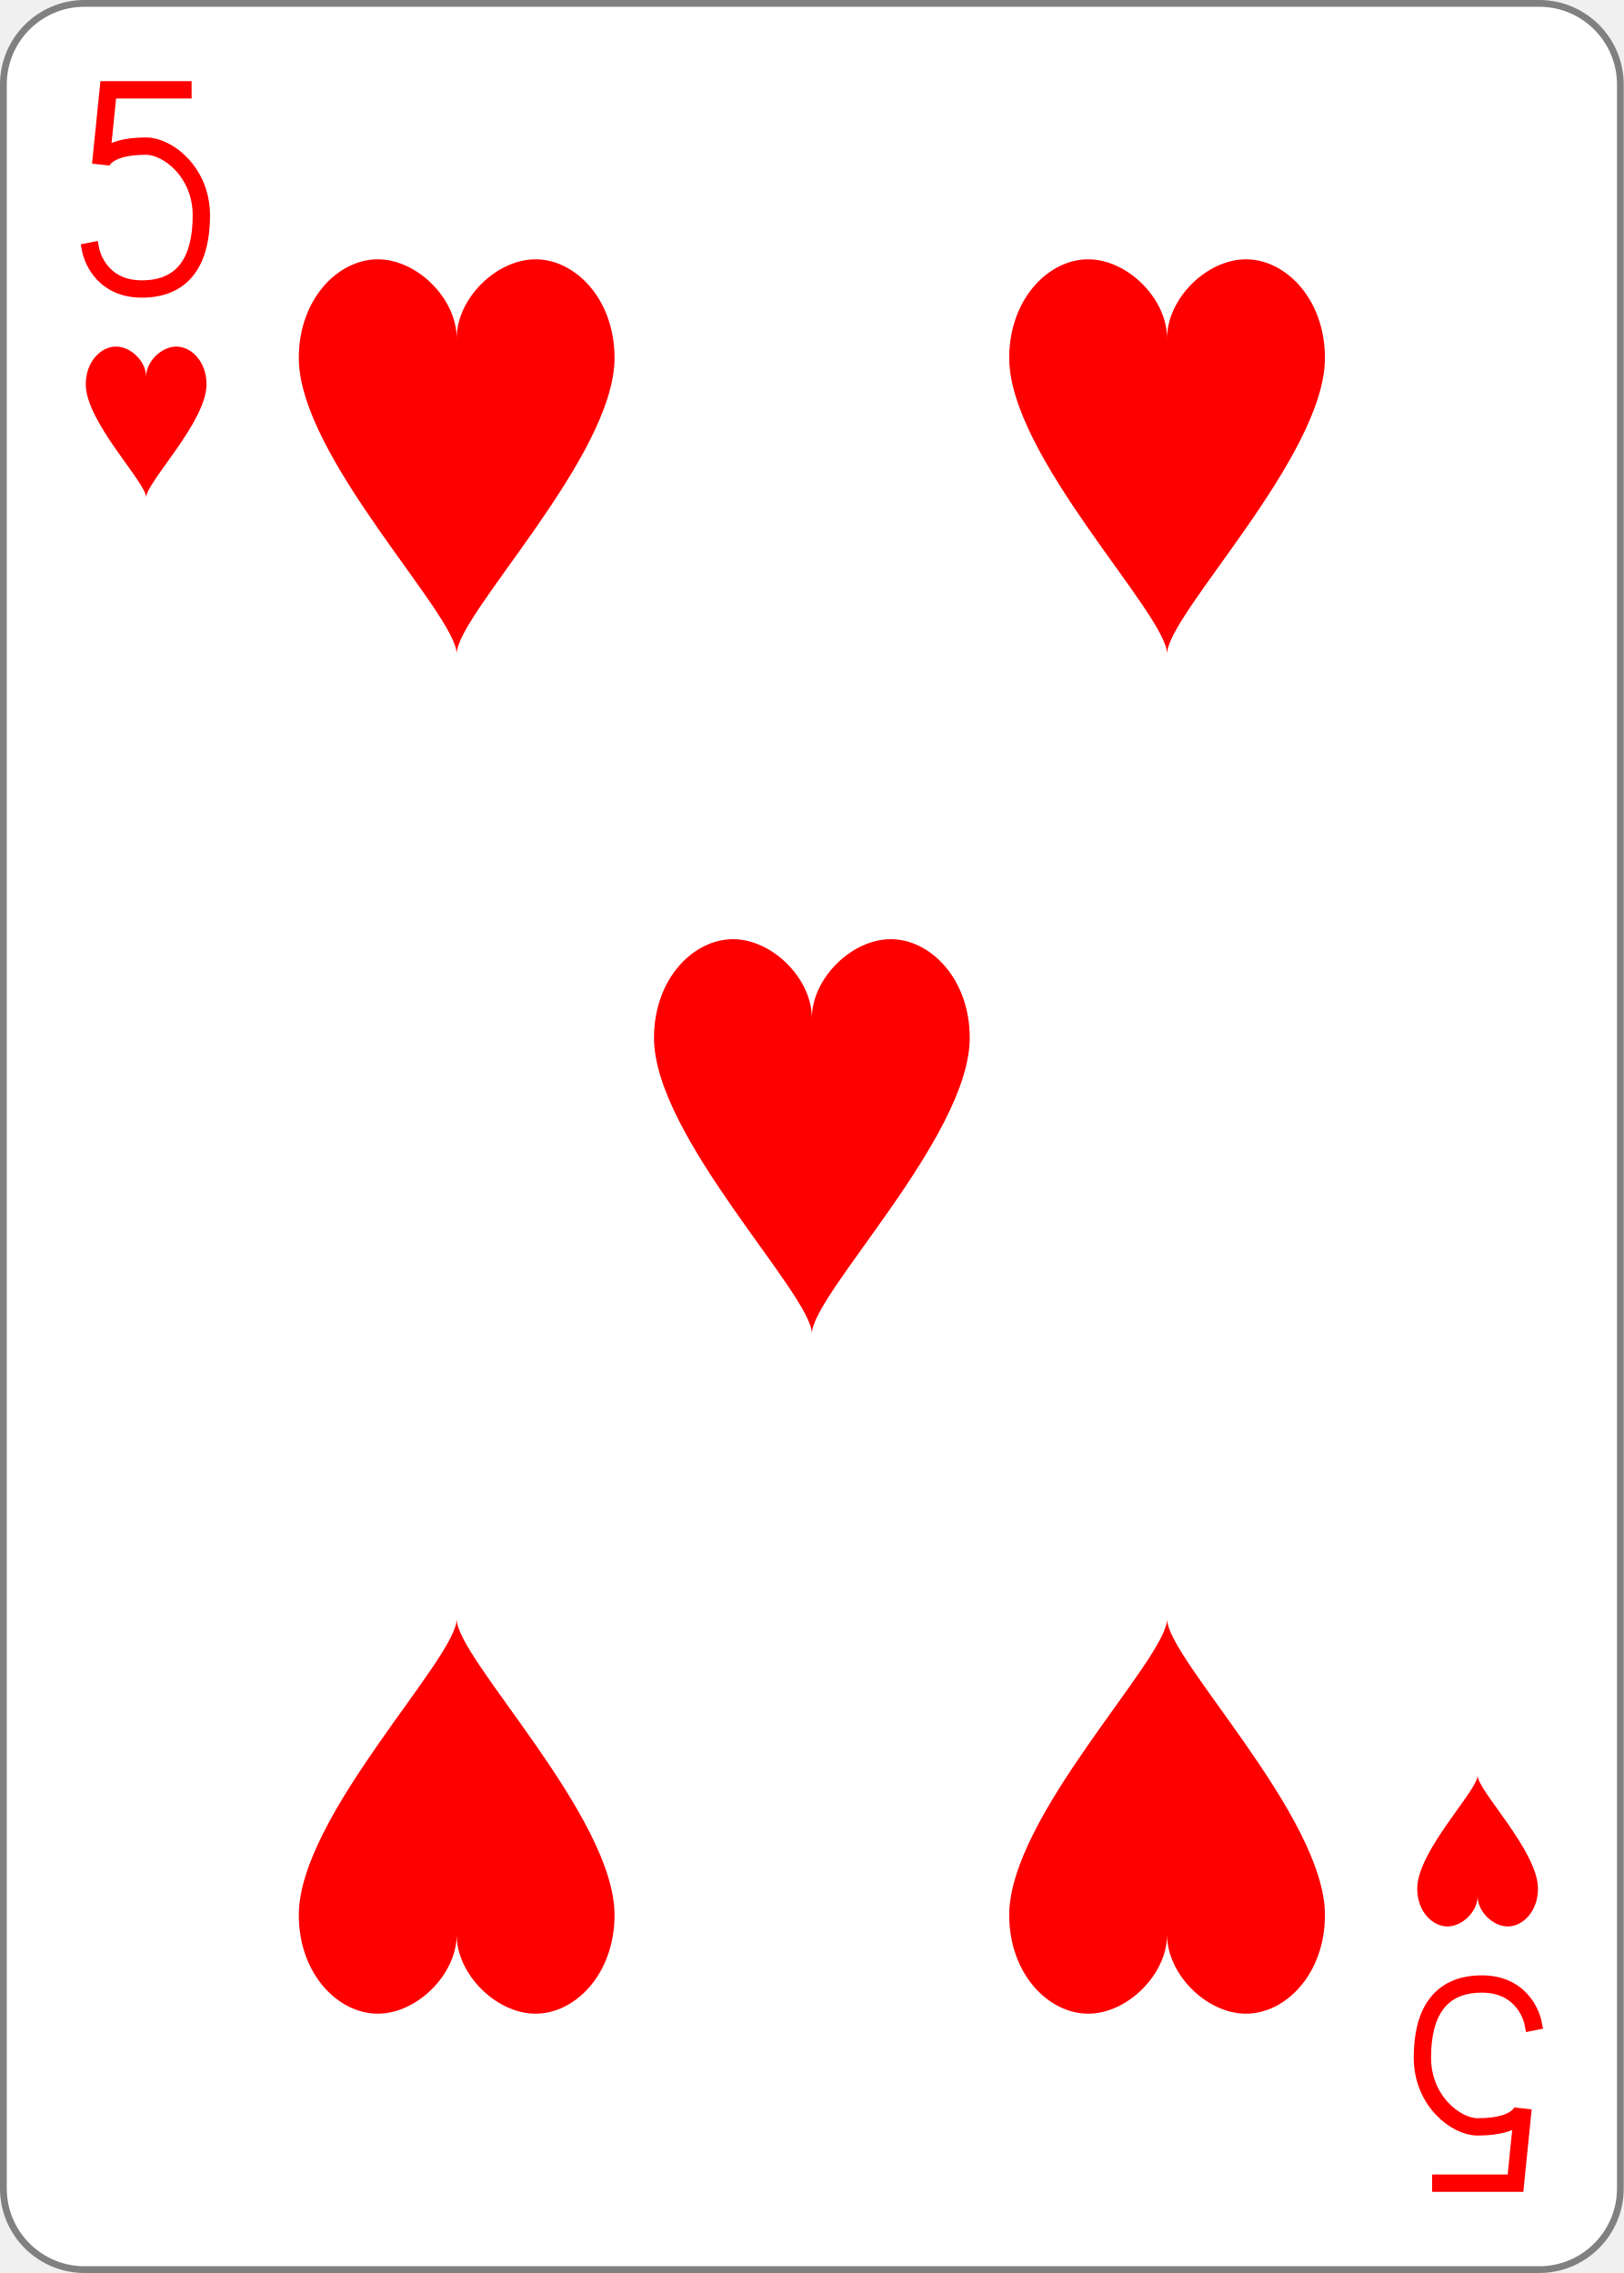
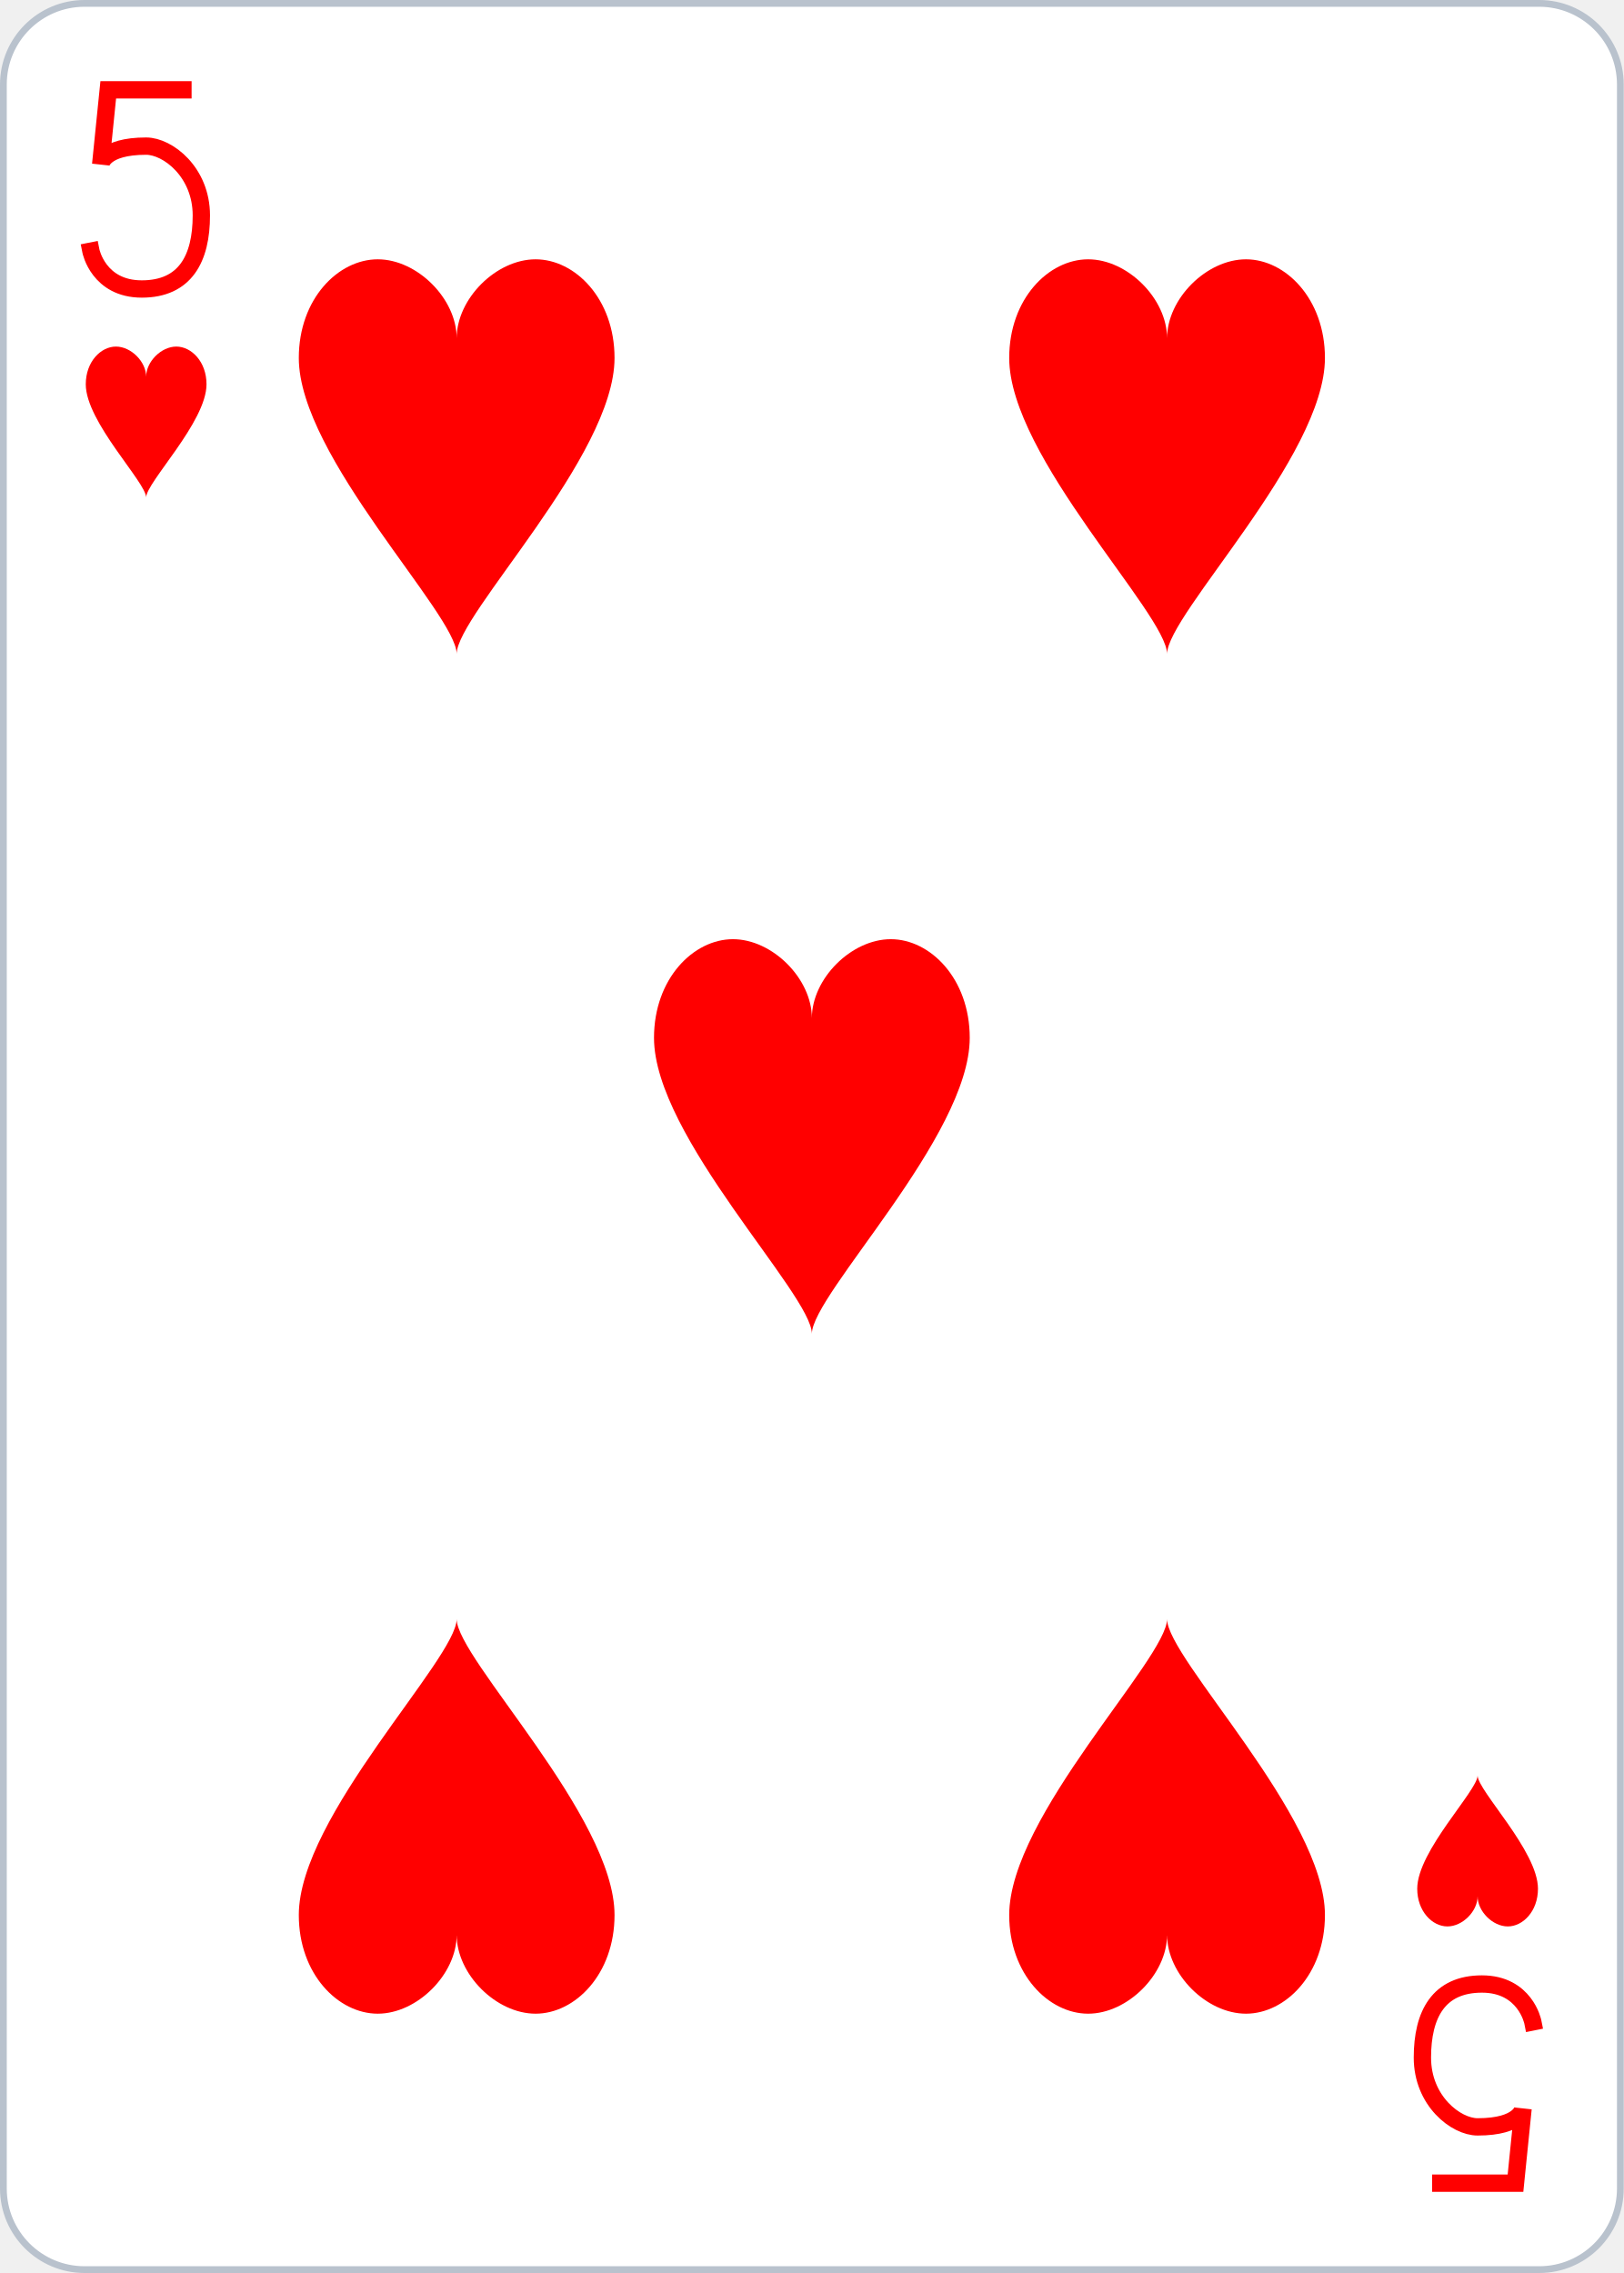
<svg xmlns="http://www.w3.org/2000/svg" xmlns:xlink="http://www.w3.org/1999/xlink" width="2.5in" height="3.5in" viewBox="-120 -168 240 336" preserveAspectRatio="none" class="card" face="5H">
  <symbol id="H5" viewBox="-500 -500 1000 1000" preserveAspectRatio="xMinYMid">
    <path d="M170 -460L-175 -460L-210 -115C-210 -115 -200 -200 0 -200C100 -200 255 -80 255 120C255 320 180 460 -20 460C-220 460 -255 285 -255 285" stroke="red" stroke-width="80" stroke-linecap="square" stroke-miterlimit="1.5" fill="none" />
  </symbol>
  <symbol id="H" viewBox="-600 -600 1200 1200" preserveAspectRatio="xMinYMid">
    <path d="M0 -300C0 -400 100 -500 200 -500C300 -500 400 -400 400 -250C400 0 0 400 0 500C0 400 -400 0 -400 -250C-400 -400 -300 -500 -200 -500C-100 -500 0 -400 -0 -300Z" fill="red" />
  </symbol>
-   <rect width="239" height="335" x="-119.5" y="-167.5" rx="12" ry="12" fill="white" stroke="gray" />
+   <rect width="239" height="335" x="-119.5" y="-167.5" rx="12" ry="12" fill="white" stroke="#B9C2CD" />
  <use xlink:href="#H" height="70" width="70" x="-35" y="-35" />
  <use xlink:href="#H5" height="32" width="32" x="-114.4" y="-156" />
  <use xlink:href="#H" height="26.769" width="26.769" x="-111.784" y="-119" />
  <use xlink:href="#H" height="70" width="70" x="-87.501" y="-135.501" />
  <use xlink:href="#H" height="70" width="70" x="17.501" y="-135.501" />
  <g transform="rotate(180)">
    <use xlink:href="#H5" height="32" width="32" x="-114.4" y="-156" />
    <use xlink:href="#H" height="26.769" width="26.769" x="-111.784" y="-119" />
    <use xlink:href="#H" height="70" width="70" x="-87.501" y="-135.501" />
    <use xlink:href="#H" height="70" width="70" x="17.501" y="-135.501" />
  </g>
</svg>
